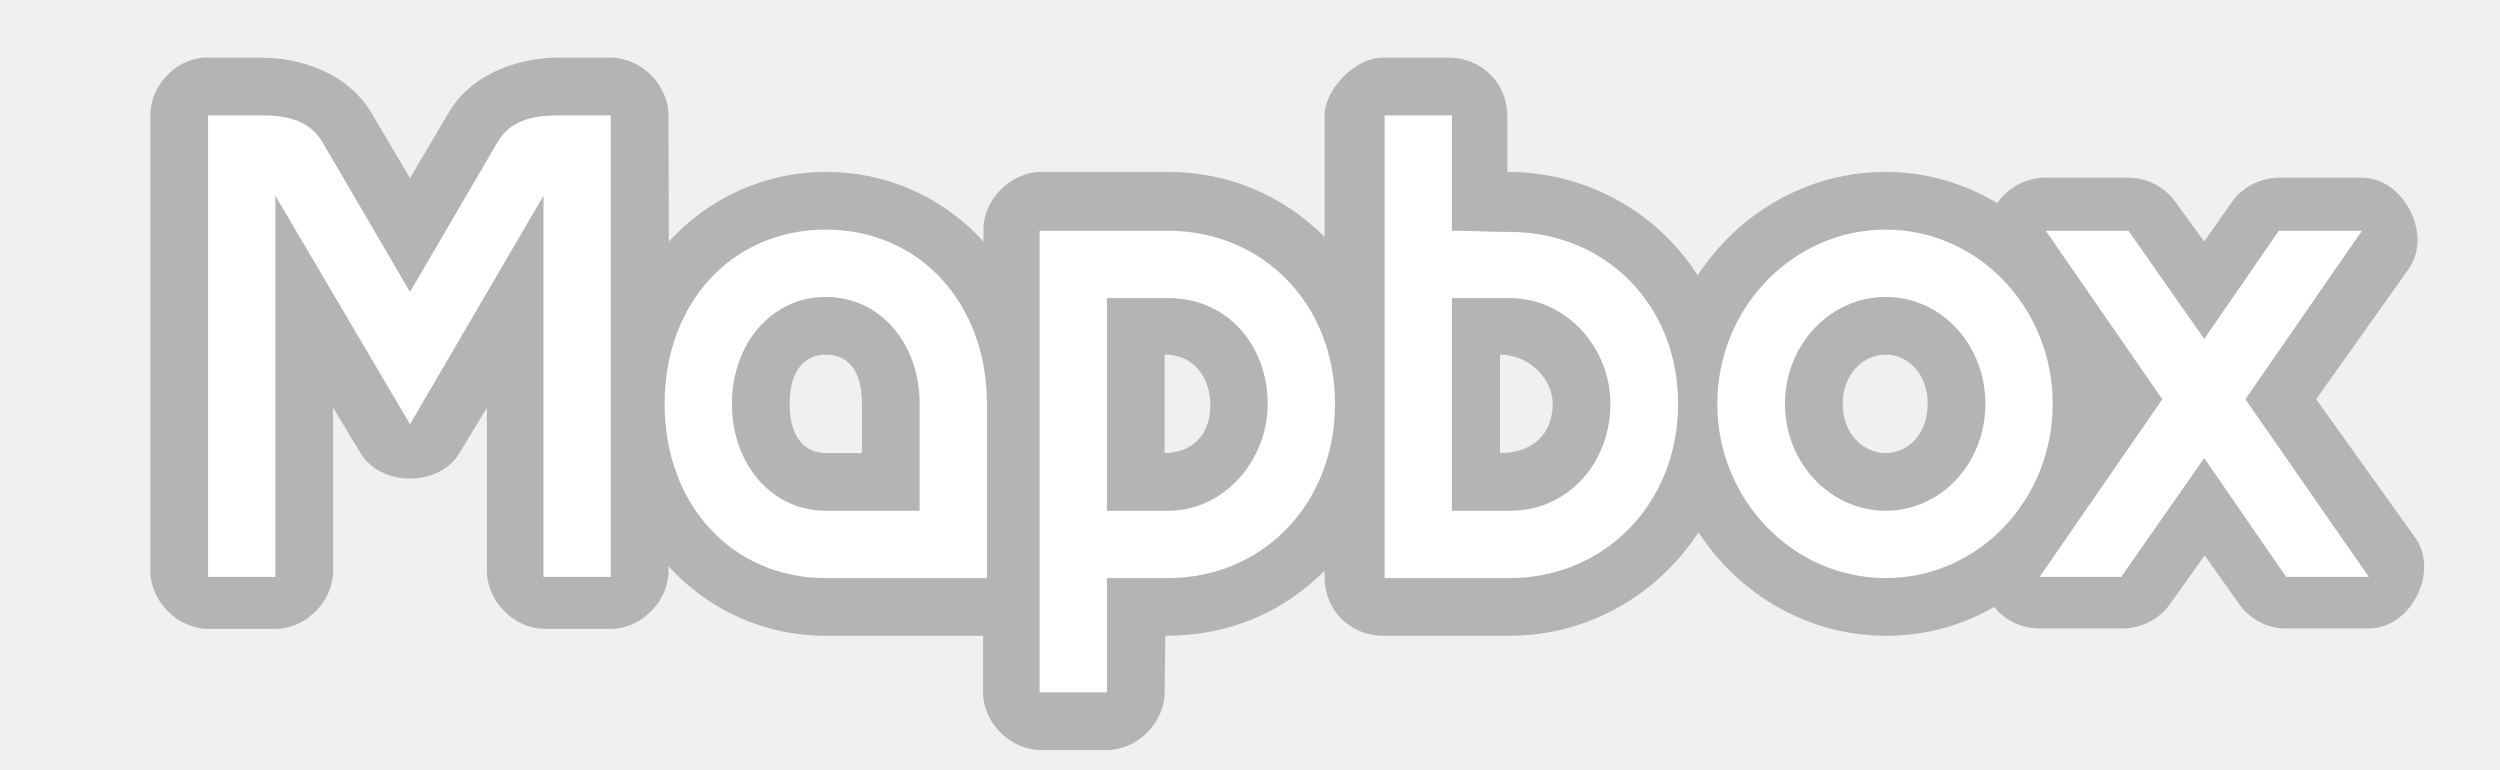
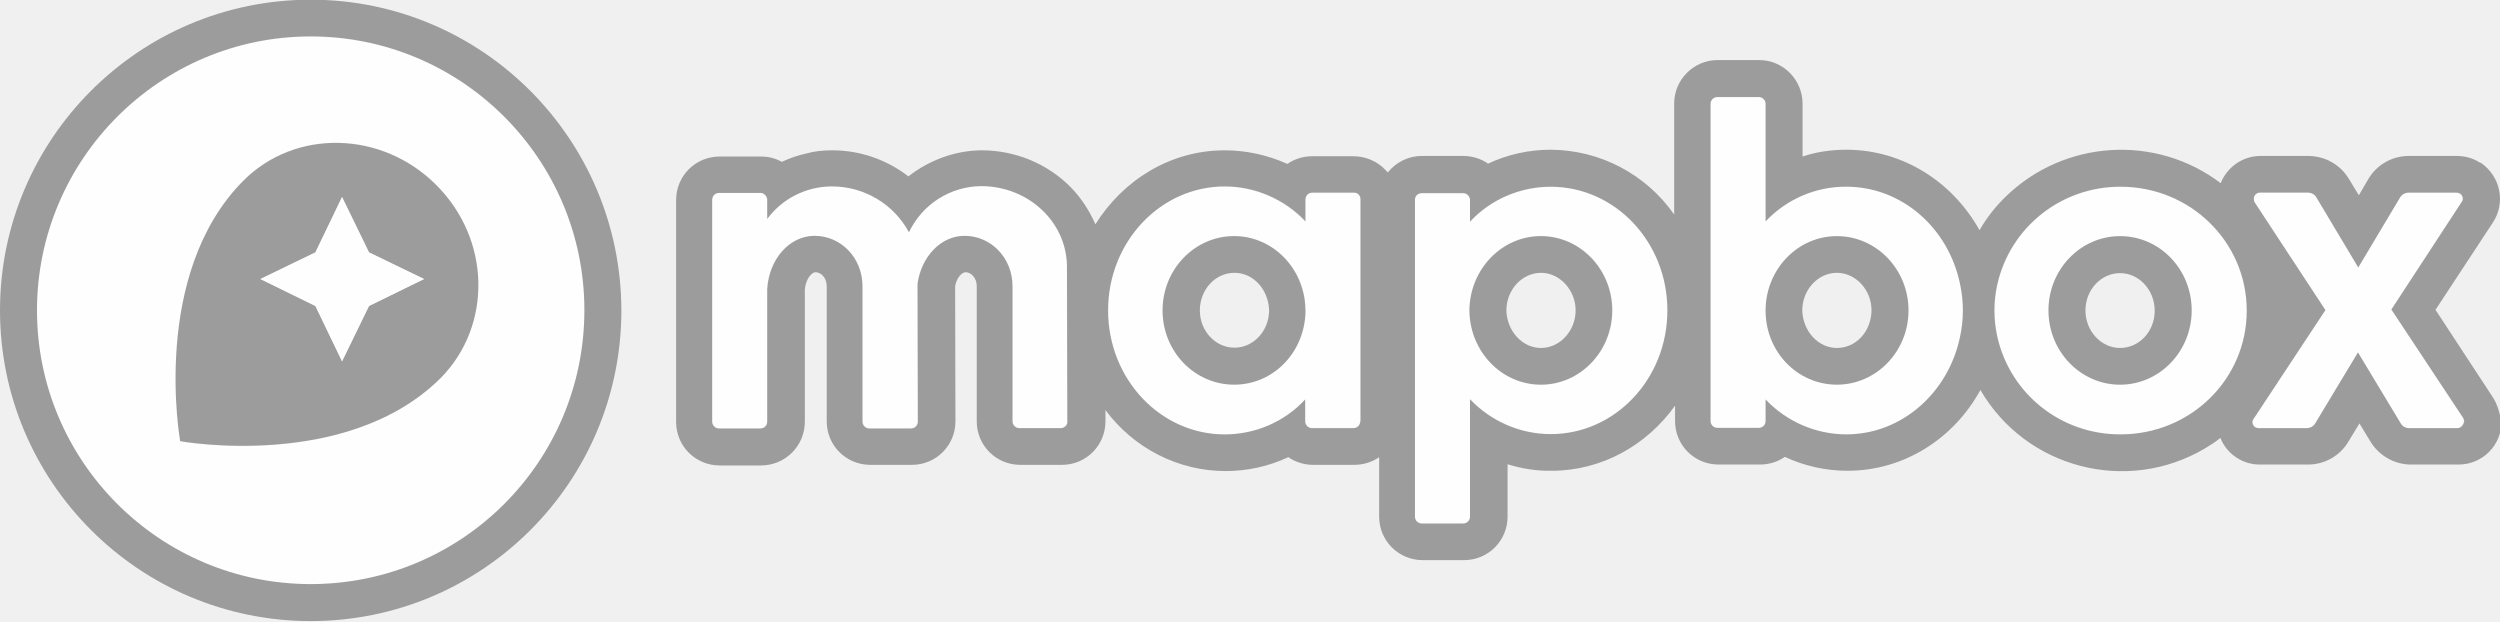
- <svg xmlns="http://www.w3.org/2000/svg" version="1.1" width="65" height="20">
-   <defs />
-   <g transform="translate(-261.8483,-98.50395)">
-     <g transform="matrix(0.1744184,0,0,0.1744184,220.5228,29.22934)" style="opacity:0.25;fill:#ffffff;stroke:#000000;stroke-width:17.2;stroke-linecap:round;stroke-linejoin:round;stroke-miterlimit:4;stroke-opacity:1;stroke-dasharray:none">
-       <path d="M 5.28 1.5 C 4.54 1.56 3.9 2.25 3.91 3 l 0 11.88 c 0.02 0.77 0.72 1.47 1.5 1.47 l 1.75 0 c 0.78 0 1.48 -0.69 1.5 -1.47 l 0 -4.28 0.72 1.19 c 0.53 0.87 2.03 0.87 2.56 0 l 0.72 -1.19 0 4.28 c 0.02 0.76 0.7 1.45 1.47 1.47 l 1.75 0 c 0.78 0 1.48 -0.69 1.5 -1.47 l 0 -0.16 c 1.02 1.12 2.46 1.81 4.09 1.81 l 4.09 0 0 1.47 c -0 0.78 0.69 1.48 1.47 1.5 l 1.75 0 c 0.79 -0 1.5 -0.71 1.5 -1.5 l 0.02 -1.47 c 1.72 0 3.08 -0.64 4.14 -1.69 l 0 0.19 c 0 0.39 0.16 0.79 0.44 1.06 0.28 0.28 0.67 0.44 1.06 0.44 l 3.31 0 c 2.03 0 3.85 -1.06 4.91 -2.69 1.05 1.61 2.84 2.69 4.88 2.69 1.03 0 1.98 -0.27 2.81 -0.75 0.28 0.35 0.73 0.57 1.19 0.56 l 2.12 0 c 0.48 0.01 0.97 -0.23 1.25 -0.62 l 0.91 -1.28 0.91 1.28 c 0.28 0.39 0.74 0.63 1.22 0.62 l 2.16 0 C 62.67 16.33 63.42 14.89 62.81 14 L 60.22 10.38 62.62 7 C 63.26 6.11 62.5 4.62 61.41 4.62 l -2.16 0 C 58.78 4.62 58.31 4.86 58.03 5.25 L 57.31 6.28 56.56 5.25 C 56.29 4.86 55.82 4.62 55.34 4.62 l -2.16 0 c -0.49 -0 -0.97 0.25 -1.25 0.66 -0.86 -0.51 -1.84 -0.81 -2.91 -0.81 -2.03 0 -3.83 1.08 -4.88 2.69 C 43.1 5.53 41.27 4.47 39.19 4.47 L 39.19 3 C 39.19 2.61 39.03 2.21 38.75 1.94 38.47 1.66 38.08 1.5 37.69 1.5 l -1.75 0 c -0.71 0 -1.5 0.83 -1.5 1.5 l 0 3.16 C 33.38 5.1 31.96 4.47 30.38 4.47 l -3.34 0 c -0.77 0.02 -1.47 0.72 -1.47 1.5 l 0 0.31 c -1.02 -1.12 -2.46 -1.81 -4.09 -1.81 -1.63 0 -3.07 0.7 -4.09 1.81 L 17.38 3 c -0 -0.79 -0.71 -1.5 -1.5 -1.5 L 14.5 1.5 C 13.55 1.5 12.28 1.87 11.66 2.94 l -1 1.69 -1 -1.69 C 9.03 1.87 7.77 1.5 6.81 1.5 l -1.41 0 C 5.36 1.5 5.32 1.5 5.28 1.5 z m 16.19 7.72 c 0.53 0 0.94 0.35 0.94 1.28 l 0 1.28 -0.94 0 c -0.52 0 -0.94 -0.38 -0.94 -1.28 -0 -0.9 0.42 -1.28 0.94 -1.28 z m 8.81 0 c 0.83 0 1.18 0.68 1.19 1.28 0.01 0.94 -0.62 1.28 -1.19 1.28 z m 8.72 0 c 0.72 0 1.37 0.6 1.37 1.28 0 0.77 -0.51 1.28 -1.37 1.28 z m 10.03 0 c 0.58 0 1.09 0.5 1.09 1.28 0 0.78 -0.51 1.28 -1.09 1.28 -0.58 0 -1.12 -0.5 -1.12 -1.28 0 -0.78 0.54 -1.28 1.12 -1.28 z" transform="matrix(5.733341,0,0,5.733341,236.9331,397.175)" style="font-size:medium;font-style:normal;font-variant:normal;font-weight:normal;font-stretch:normal;text-indent:0;text-align:start;text-decoration:none;line-height:normal;letter-spacing:normal;word-spacing:normal;text-transform:none;direction:ltr;block-progression:tb;writing-mode:lr-tb;text-anchor:start;baseline-shift:baseline;color:#000000;fill:#000000;fill-opacity:1;fill-rule:nonzero;stroke:none;stroke-width:17.2;marker:none;visibility:visible;display:inline;overflow:visible;enable-background:accumulate;font-family:Sans;-inkscape-font-specification:Sans" />
-     </g>
-     <g transform="matrix(0.1744184,0,0,0.1744184,220.5228,29.22934)" style="fill:#ffffff">
-       <path d="m 5.41 3 0 12 1.75 0 0 -9.91 3.5 5.94 3.47 -5.94 0 9.91 1.75 0 0 -12 L 14.5 3 C 13.8 3 13.25 3.16 12.94 3.69 L 10.66 7.59 8.38 3.69 C 8.07 3.16 7.51 3 6.81 3 z M 36 3 l 0 12.03 3.25 0 c 2.44 0 4.38 -1.91 4.38 -4.53 0 -2.62 -1.93 -4.47 -4.38 -4.47 C 38.7 6.03 38.32 6 37.75 6 l 0 -3 z M 21.47 5.97 c -2.44 0 -4.19 1.91 -4.19 4.53 0 2.62 1.75 4.53 4.19 4.53 l 4.19 0 0 -4.53 c 0 -2.62 -1.75 -4.53 -4.19 -4.53 z m 27.56 0 c -2.41 0 -4.38 2.03 -4.38 4.53 0 2.5 1.97 4.53 4.38 4.53 2.41 0 4.34 -2.03 4.34 -4.53 0 -2.5 -1.94 -4.53 -4.34 -4.53 z m -22 0.03 0 12 1.75 0 0 -2.97 c 0.57 0 1.04 -0 1.59 0 2.44 0 4.34 -1.91 4.34 -4.53 0 -2.62 -1.9 -4.5 -4.34 -4.5 z m 26.16 0 3.03 4.38 -3.19 4.62 2.12 0 L 57.31 11.91 59.44 15 61.59 15 58.38 10.38 61.41 6 59.25 6 57.31 8.81 55.34 6 z M 21.47 7.72 c 1.4 0 2.44 1.19 2.44 2.78 l 0 2.78 -2.44 0 c -1.4 0 -2.44 -1.21 -2.44 -2.78 -0 -1.57 1.04 -2.78 2.44 -2.78 z m 27.56 0 c 1.44 0 2.59 1.24 2.59 2.78 0 1.54 -1.15 2.78 -2.59 2.78 -1.44 0 -2.62 -1.24 -2.62 -2.78 0 -1.54 1.18 -2.78 2.62 -2.78 z m -20.25 0.03 1.59 0 c 1.59 0 2.59 1.28 2.59 2.75 0 1.47 -1.13 2.78 -2.59 2.78 l -1.59 0 z m 8.97 0 1.5 0 c 1.47 0 2.62 1.28 2.62 2.75 0 1.47 -1.04 2.78 -2.62 2.78 l -1.5 0 z" transform="matrix(5.733341,0,0,5.733341,236.9331,397.175)" style="fill:#ffffff;fill-opacity:1;fill-rule:nonzero;stroke:none" />
-     </g>
+ <svg xmlns="http://www.w3.org/2000/svg" version="1.1" id="Layer_1" x="0px" y="0px" viewBox="0 0 84.49 21" style="enable-background:new 0 0 84.49 21;" xml:space="preserve">
+   <style type="text/css">
+ 	.st0{opacity:0.9;fill:#FFFFFF;enable-background:new    ;}
+ 	.st1{opacity:0.35;enable-background:new    ;}
+ </style>
+   <g>
+     <path class="st0" d="M83.25,14.26c0,0.12-0.09,0.21-0.21,0.21h-1.61c-0.13,0-0.24-0.06-0.3-0.17l-1.44-2.39l-1.44,2.39   c-0.06,0.11-0.18,0.17-0.3,0.17h-1.61c-0.04,0-0.08-0.01-0.12-0.03c-0.09-0.06-0.13-0.19-0.06-0.28l0,0l2.43-3.68L76.2,6.84   c-0.02-0.03-0.03-0.07-0.03-0.12c0-0.12,0.09-0.21,0.21-0.21h1.61c0.13,0,0.24,0.06,0.3,0.17l1.41,2.36l1.4-2.35   c0.06-0.11,0.18-0.17,0.3-0.17H83c0.04,0,0.08,0.01,0.12,0.03c0.09,0.06,0.13,0.19,0.06,0.28l0,0l-2.37,3.63l2.43,3.67   C83.24,14.18,83.25,14.22,83.25,14.26z" />
+     <path class="st0" d="M66.24,9.59c-0.39-1.88-1.96-3.28-3.84-3.28c-1.03,0-2.03,0.42-2.73,1.18V3.51c0-0.13-0.1-0.23-0.23-0.23h-1.4   c-0.13,0-0.23,0.11-0.23,0.23v10.72c0,0.13,0.1,0.23,0.23,0.23h1.4c0.13,0,0.23-0.11,0.23-0.23V13.5c0.71,0.75,1.7,1.18,2.73,1.18   c1.88,0,3.45-1.41,3.84-3.29C66.37,10.79,66.37,10.18,66.24,9.59L66.24,9.59z M62.08,13c-1.32,0-2.39-1.11-2.41-2.48v-0.06   c0.02-1.38,1.09-2.48,2.41-2.48s2.42,1.12,2.42,2.51S63.41,13,62.08,13z" />
+     <path class="st0" d="M71.67,6.32c-1.98-0.01-3.72,1.35-4.16,3.29c-0.13,0.59-0.13,1.19,0,1.77c0.44,1.94,2.17,3.32,4.17,3.3   c2.35,0,4.26-1.87,4.26-4.19S74.04,6.32,71.67,6.32z M71.65,13.01c-1.33,0-2.42-1.12-2.42-2.51s1.08-2.52,2.42-2.52   c1.33,0,2.42,1.12,2.42,2.51S72.99,13,71.65,13.01L71.65,13.01z" />
+     <path class="st1" d="M62.08,7.98c-1.32,0-2.39,1.11-2.41,2.48v0.06C59.68,11.9,60.75,13,62.08,13s2.42-1.12,2.42-2.51   S63.41,7.98,62.08,7.98z M62.08,11.76c-0.63,0-1.14-0.56-1.17-1.25v-0.04c0.01-0.69,0.54-1.25,1.17-1.25   c0.63,0,1.17,0.57,1.17,1.27C63.24,11.2,62.73,11.76,62.08,11.76z" />
+     <path class="st1" d="M71.65,7.98c-1.33,0-2.42,1.12-2.42,2.51S70.32,13,71.65,13s2.42-1.12,2.42-2.51S72.99,7.98,71.65,7.98z    M71.65,11.76c-0.64,0-1.17-0.57-1.17-1.27c0-0.7,0.53-1.26,1.17-1.26s1.17,0.57,1.17,1.27C72.82,11.21,72.29,11.76,71.65,11.76z" />
+     <path class="st0" d="M45.74,6.53h-1.4c-0.13,0-0.23,0.11-0.23,0.23v0.73c-0.71-0.75-1.7-1.18-2.73-1.18   c-2.17,0-3.94,1.87-3.94,4.19s1.77,4.19,3.94,4.19c1.04,0,2.03-0.43,2.73-1.19v0.73c0,0.13,0.1,0.23,0.23,0.23h1.4   c0.13,0,0.23-0.11,0.23-0.23V6.74c0-0.12-0.09-0.22-0.22-0.22C45.75,6.53,45.75,6.53,45.74,6.53z M44.12,10.53   C44.11,11.9,43.03,13,41.71,13s-2.42-1.12-2.42-2.51s1.08-2.52,2.4-2.52c1.33,0,2.39,1.11,2.41,2.48L44.12,10.53z" />
+     <path class="st1" d="M41.71,7.98c-1.33,0-2.42,1.12-2.42,2.51S40.37,13,41.71,13s2.39-1.11,2.41-2.48v-0.06   C44.1,9.09,43.03,7.98,41.71,7.98z M40.55,10.49c0-0.7,0.52-1.27,1.17-1.27c0.64,0,1.14,0.56,1.17,1.25v0.04   c-0.01,0.68-0.53,1.24-1.17,1.24C41.08,11.75,40.55,11.19,40.55,10.49z" />
+     <path class="st0" d="M52.41,6.32c-1.03,0-2.03,0.42-2.73,1.18V6.75c0-0.13-0.1-0.23-0.23-0.23h-1.4c-0.13,0-0.23,0.11-0.23,0.23   v10.72c0,0.13,0.1,0.23,0.23,0.23h1.4c0.13,0,0.23-0.1,0.23-0.23V13.5c0.71,0.75,1.7,1.18,2.74,1.18c2.17,0,3.94-1.87,3.94-4.19   S54.58,6.32,52.41,6.32z M52.08,13.01c-1.32,0-2.39-1.11-2.42-2.48v-0.07c0.02-1.38,1.09-2.49,2.4-2.49c1.32,0,2.41,1.12,2.41,2.51   S53.4,13,52.08,13.01L52.08,13.01z" />
+     <path class="st1" d="M52.08,7.98c-1.32,0-2.39,1.11-2.42,2.48v0.06c0.03,1.38,1.1,2.48,2.42,2.48s2.41-1.12,2.41-2.51   S53.4,7.98,52.08,7.98z M52.08,11.76c-0.63,0-1.14-0.56-1.17-1.25v-0.04c0.01-0.69,0.54-1.25,1.17-1.25c0.63,0,1.17,0.58,1.17,1.27   S52.72,11.76,52.08,11.76z" />
+     <path class="st0" d="M36.08,14.24c0,0.13-0.1,0.23-0.23,0.23h-1.41c-0.13,0-0.23-0.11-0.23-0.23V9.68c0-0.98-0.74-1.71-1.62-1.71   c-0.8,0-1.46,0.7-1.59,1.62l0.01,4.66c0,0.13-0.11,0.23-0.23,0.23h-1.41c-0.13,0-0.23-0.11-0.23-0.23V9.68   c0-0.98-0.74-1.71-1.62-1.71c-0.85,0-1.54,0.79-1.6,1.8v4.48c0,0.13-0.1,0.23-0.23,0.23h-1.4c-0.13,0-0.23-0.11-0.23-0.23V6.74   c0.01-0.13,0.1-0.22,0.23-0.22h1.4c0.13,0,0.22,0.11,0.23,0.22V7.4c0.5-0.68,1.3-1.09,2.16-1.1h0.03c1.09,0,2.09,0.6,2.6,1.55   c0.45-0.95,1.4-1.55,2.44-1.56c1.62,0,2.93,1.25,2.9,2.78L36.08,14.24z" />
+     <path class="st1" d="M84.34,13.59l-0.07-0.13l-1.96-2.99l1.94-2.95c0.44-0.67,0.26-1.56-0.41-2.02c-0.02,0-0.03,0-0.04-0.01   c-0.23-0.15-0.5-0.22-0.78-0.22h-1.61c-0.56,0-1.08,0.29-1.37,0.78L79.72,6.6l-0.34-0.56C79.09,5.56,78.57,5.27,78,5.27h-1.6   c-0.6,0-1.13,0.37-1.35,0.92c-2.19-1.66-5.28-1.47-7.26,0.45c-0.35,0.34-0.65,0.72-0.89,1.14c-0.9-1.62-2.58-2.72-4.5-2.72   c-0.5,0-1.01,0.07-1.48,0.23V3.51c0-0.82-0.66-1.48-1.47-1.48h-1.4c-0.81,0-1.47,0.66-1.47,1.47v3.75   c-0.95-1.36-2.5-2.18-4.17-2.19c-0.74,0-1.46,0.16-2.12,0.47c-0.24-0.17-0.54-0.26-0.84-0.26h-1.4c-0.45,0-0.87,0.21-1.15,0.56   c-0.02-0.03-0.04-0.05-0.07-0.08c-0.28-0.3-0.68-0.47-1.09-0.47h-1.39c-0.3,0-0.6,0.09-0.84,0.26c-0.67-0.3-1.39-0.46-2.12-0.46   c-1.83,0-3.43,1-4.37,2.5c-0.2-0.46-0.48-0.89-0.83-1.25c-0.8-0.81-1.89-1.25-3.02-1.25h-0.01c-0.89,0.01-1.75,0.33-2.46,0.88   c-0.74-0.57-1.64-0.88-2.57-0.88H28.1c-0.29,0-0.58,0.03-0.86,0.11c-0.28,0.06-0.56,0.16-0.82,0.28c-0.21-0.12-0.45-0.18-0.7-0.18   h-1.4c-0.82,0-1.47,0.66-1.47,1.47v7.5c0,0.82,0.66,1.47,1.47,1.47h1.4c0.82,0,1.48-0.66,1.48-1.48l0,0V9.79   c0.03-0.36,0.23-0.59,0.36-0.59c0.18,0,0.38,0.18,0.38,0.47v4.57c0,0.82,0.66,1.47,1.47,1.47h1.41c0.82,0,1.47-0.66,1.47-1.47   l-0.01-4.57c0.06-0.32,0.25-0.47,0.35-0.47c0.18,0,0.38,0.18,0.38,0.47v4.57c0,0.82,0.66,1.47,1.47,1.47h1.41   c0.82,0,1.47-0.66,1.47-1.47v-0.38c0.96,1.29,2.46,2.06,4.06,2.06c0.74,0,1.46-0.16,2.12-0.47c0.24,0.17,0.54,0.26,0.84,0.26h1.39   c0.3,0,0.6-0.09,0.84-0.26v2.01c0,0.82,0.66,1.47,1.47,1.47h1.4c0.82,0,1.47-0.66,1.47-1.47v-1.77c0.48,0.15,0.99,0.23,1.49,0.22   c1.7,0,3.22-0.87,4.17-2.2v0.52c0,0.82,0.66,1.47,1.47,1.47h1.4c0.3,0,0.6-0.09,0.84-0.26c0.66,0.31,1.39,0.47,2.12,0.47   c1.92,0,3.6-1.1,4.49-2.73c1.54,2.65,4.95,3.53,7.58,1.98c0.18-0.11,0.36-0.22,0.53-0.36c0.22,0.55,0.76,0.91,1.35,0.9H78   c0.56,0,1.08-0.29,1.37-0.78l0.37-0.61l0.37,0.61c0.29,0.48,0.81,0.78,1.38,0.78h1.6c0.81,0,1.46-0.66,1.45-1.46   C84.49,14.02,84.44,13.8,84.34,13.59L84.34,13.59z M35.86,14.47h-1.41c-0.13,0-0.23-0.11-0.23-0.23V9.68   c0-0.98-0.74-1.71-1.62-1.71c-0.8,0-1.46,0.7-1.59,1.62l0.01,4.66c0,0.13-0.1,0.23-0.23,0.23h-1.41c-0.13,0-0.23-0.11-0.23-0.23   V9.68c0-0.98-0.74-1.71-1.62-1.71c-0.85,0-1.54,0.79-1.6,1.8v4.48c0,0.13-0.1,0.23-0.23,0.23h-1.4c-0.13,0-0.23-0.11-0.23-0.23   V6.74c0.01-0.13,0.11-0.22,0.23-0.22h1.4c0.13,0,0.22,0.11,0.23,0.22V7.4c0.5-0.68,1.3-1.09,2.16-1.1h0.03   c1.09,0,2.09,0.6,2.6,1.55c0.45-0.95,1.4-1.55,2.44-1.56c1.62,0,2.93,1.25,2.9,2.78l0.01,5.16C36.09,14.36,35.98,14.46,35.86,14.47   L35.86,14.47z M45.97,14.24c0,0.13-0.1,0.23-0.23,0.23h-1.4c-0.13,0-0.23-0.11-0.23-0.23V13.5c-0.7,0.76-1.69,1.18-2.72,1.18   c-2.17,0-3.94-1.87-3.94-4.19s1.77-4.19,3.94-4.19c1.03,0,2.02,0.43,2.73,1.18V6.74c0-0.13,0.1-0.23,0.23-0.23h1.4   c0.12-0.01,0.22,0.08,0.23,0.21c0,0.01,0,0.01,0,0.02v7.51h-0.01V14.24z M52.41,14.67c-1.03,0-2.02-0.43-2.73-1.18v3.97   c0,0.13-0.1,0.23-0.23,0.23h-1.4c-0.13,0-0.23-0.1-0.23-0.23V6.75c0-0.13,0.1-0.22,0.23-0.22h1.4c0.13,0,0.23,0.11,0.23,0.23v0.73   c0.71-0.76,1.7-1.18,2.73-1.18c2.17,0,3.94,1.86,3.94,4.18S54.58,14.67,52.41,14.67z M66.24,11.39c-0.39,1.87-1.96,3.29-3.84,3.29   c-1.03,0-2.02-0.43-2.73-1.18v0.73c0,0.13-0.1,0.23-0.23,0.23h-1.4c-0.13,0-0.23-0.11-0.23-0.23V3.51c0-0.13,0.1-0.23,0.23-0.23   h1.4c0.13,0,0.23,0.11,0.23,0.23v3.97c0.71-0.75,1.7-1.18,2.73-1.17c1.88,0,3.45,1.4,3.84,3.28C66.37,10.19,66.37,10.8,66.24,11.39   L66.24,11.39L66.24,11.39z M71.67,14.68c-2,0.01-3.73-1.35-4.17-3.3c-0.13-0.59-0.13-1.19,0-1.77c0.44-1.94,2.17-3.31,4.17-3.3   c2.36,0,4.26,1.87,4.26,4.19S74.03,14.68,71.67,14.68L71.67,14.68z M83.04,14.47h-1.61c-0.13,0-0.24-0.06-0.3-0.17l-1.44-2.39   l-1.44,2.39c-0.06,0.11-0.18,0.17-0.3,0.17h-1.61c-0.04,0-0.08-0.01-0.12-0.03c-0.09-0.06-0.13-0.19-0.06-0.28l0,0l2.43-3.68   L76.2,6.84c-0.02-0.03-0.03-0.07-0.03-0.12c0-0.12,0.09-0.21,0.21-0.21h1.61c0.13,0,0.24,0.06,0.3,0.17l1.41,2.36l1.41-2.36   c0.06-0.11,0.18-0.17,0.3-0.17h1.61c0.04,0,0.08,0.01,0.12,0.03c0.09,0.06,0.13,0.19,0.06,0.28l0,0l-2.38,3.64l2.43,3.67   c0.02,0.03,0.03,0.07,0.03,0.12C83.25,14.38,83.16,14.47,83.04,14.47L83.04,14.47L83.04,14.47z" />
+     <path class="st0" d="M10.5,1.24c-5.11,0-9.25,4.15-9.25,9.25s4.15,9.25,9.25,9.25s9.25-4.15,9.25-9.25   C19.75,5.38,15.61,1.24,10.5,1.24z M14.89,12.77c-1.93,1.93-4.78,2.31-6.7,2.31c-0.7,0-1.41-0.05-2.1-0.16c0,0-1.02-5.64,2.14-8.81   c0.83-0.83,1.95-1.28,3.13-1.28c1.27,0,2.49,0.51,3.39,1.42C16.59,8.09,16.64,11,14.89,12.77z" />
+     <path class="st1" d="M10.5-0.01C4.7-0.01,0,4.7,0,10.49s4.7,10.5,10.5,10.5S21,16.29,21,10.49C20.99,4.7,16.3-0.01,10.5-0.01z    M10.5,19.74c-5.11,0-9.25-4.15-9.25-9.25s4.14-9.26,9.25-9.26s9.25,4.15,9.25,9.25C19.75,15.61,15.61,19.74,10.5,19.74z" />
+     <path class="st1" d="M14.74,6.25C12.9,4.41,9.98,4.35,8.23,6.1c-3.16,3.17-2.14,8.81-2.14,8.81s5.64,1.02,8.81-2.14   C16.64,11,16.59,8.09,14.74,6.25z M12.47,10.34l-0.91,1.87l-0.9-1.87L8.8,9.43l1.86-0.9l0.9-1.87l0.91,1.87l1.86,0.9L12.47,10.34z" />
+     <polygon class="st0" points="14.33,9.43 12.47,10.34 11.56,12.21 10.66,10.34 8.8,9.43 10.66,8.53 11.56,6.66 12.47,8.53  " />
  </g>
</svg>
